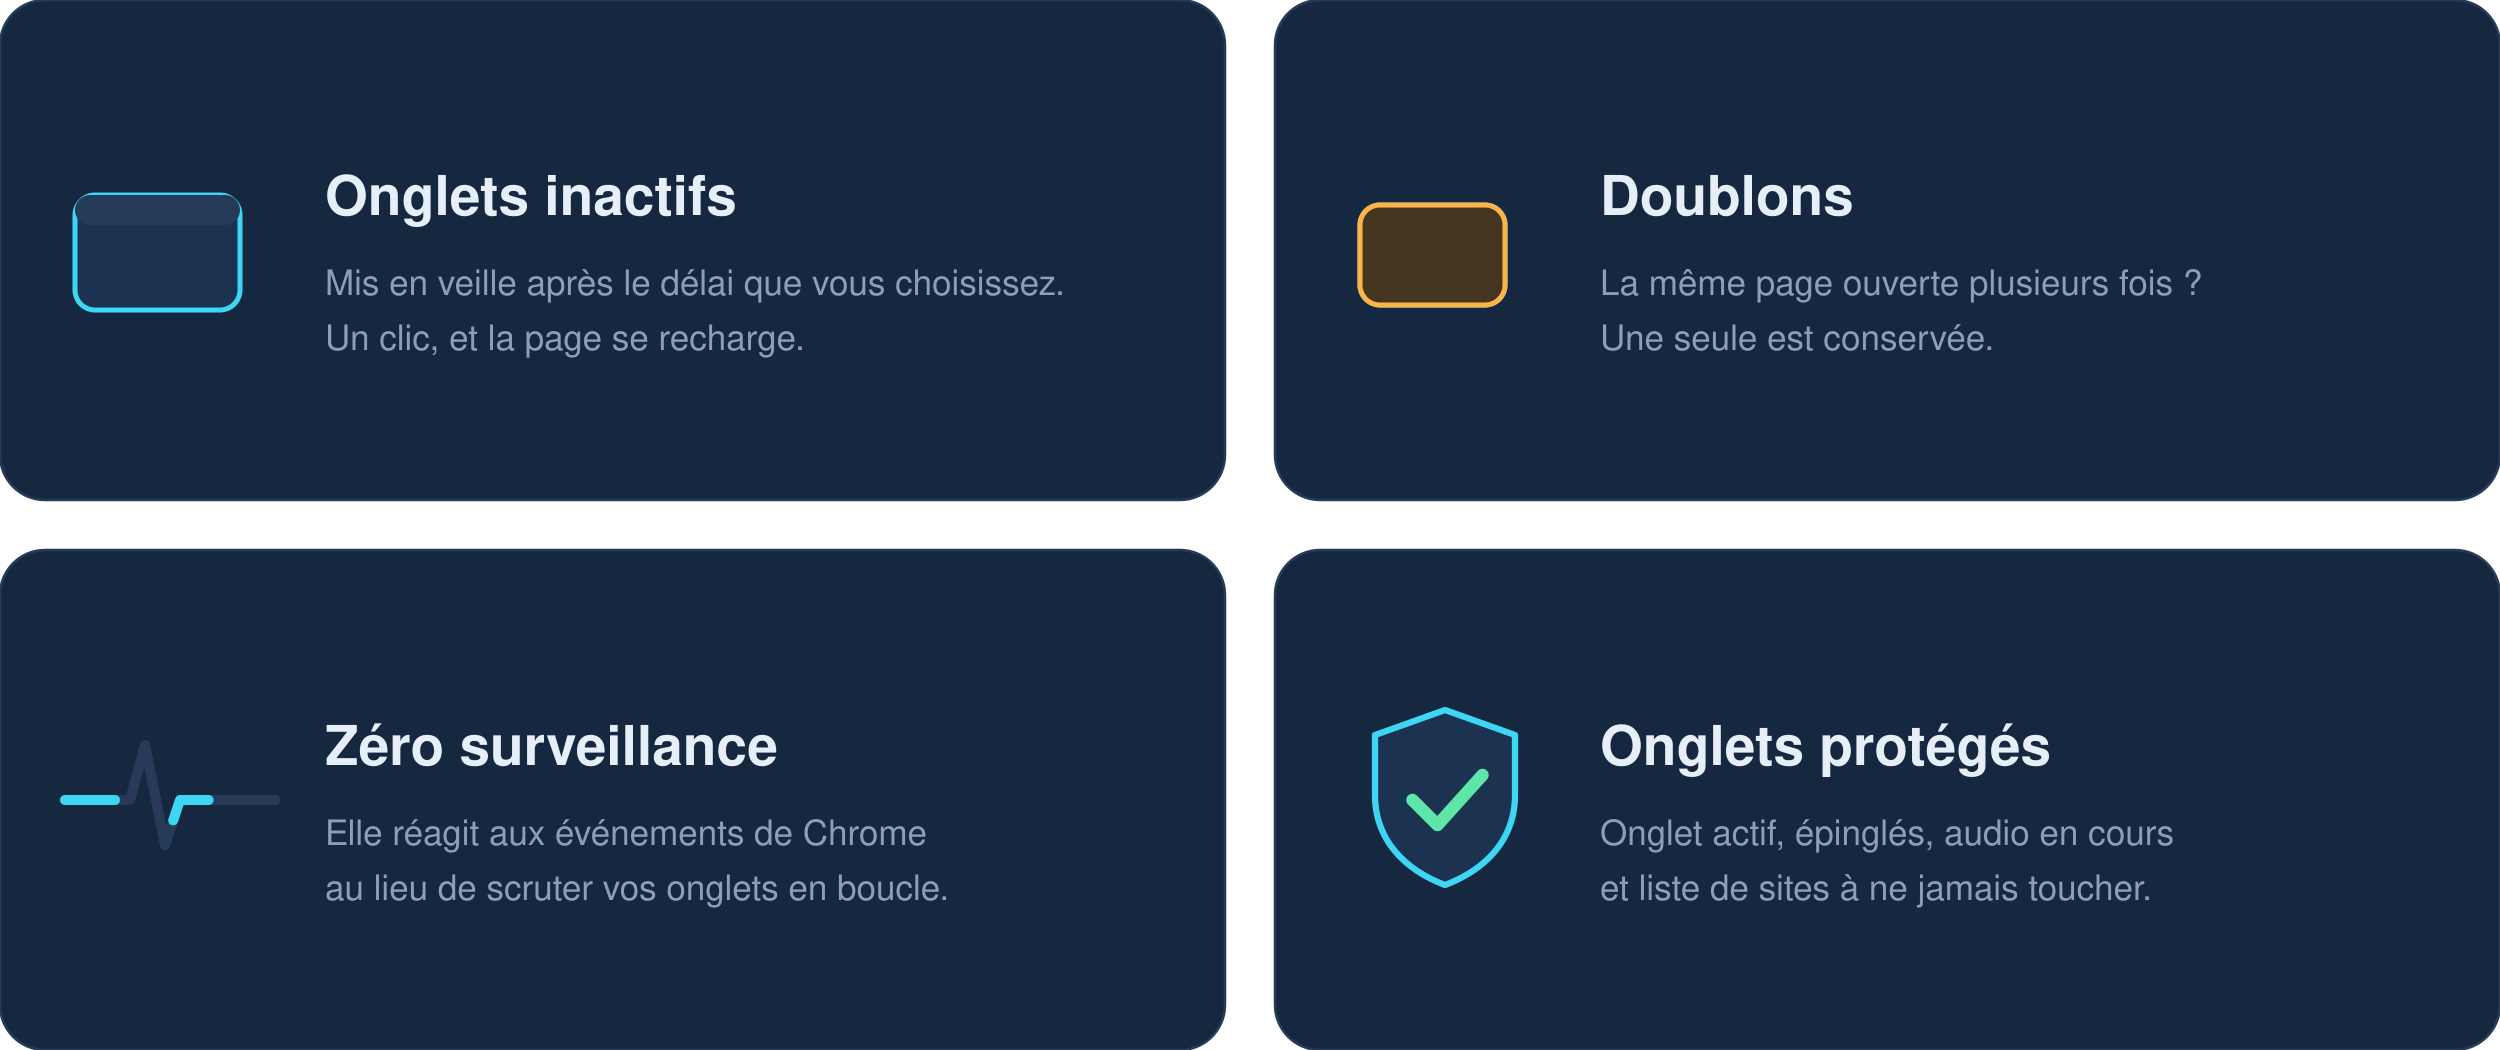
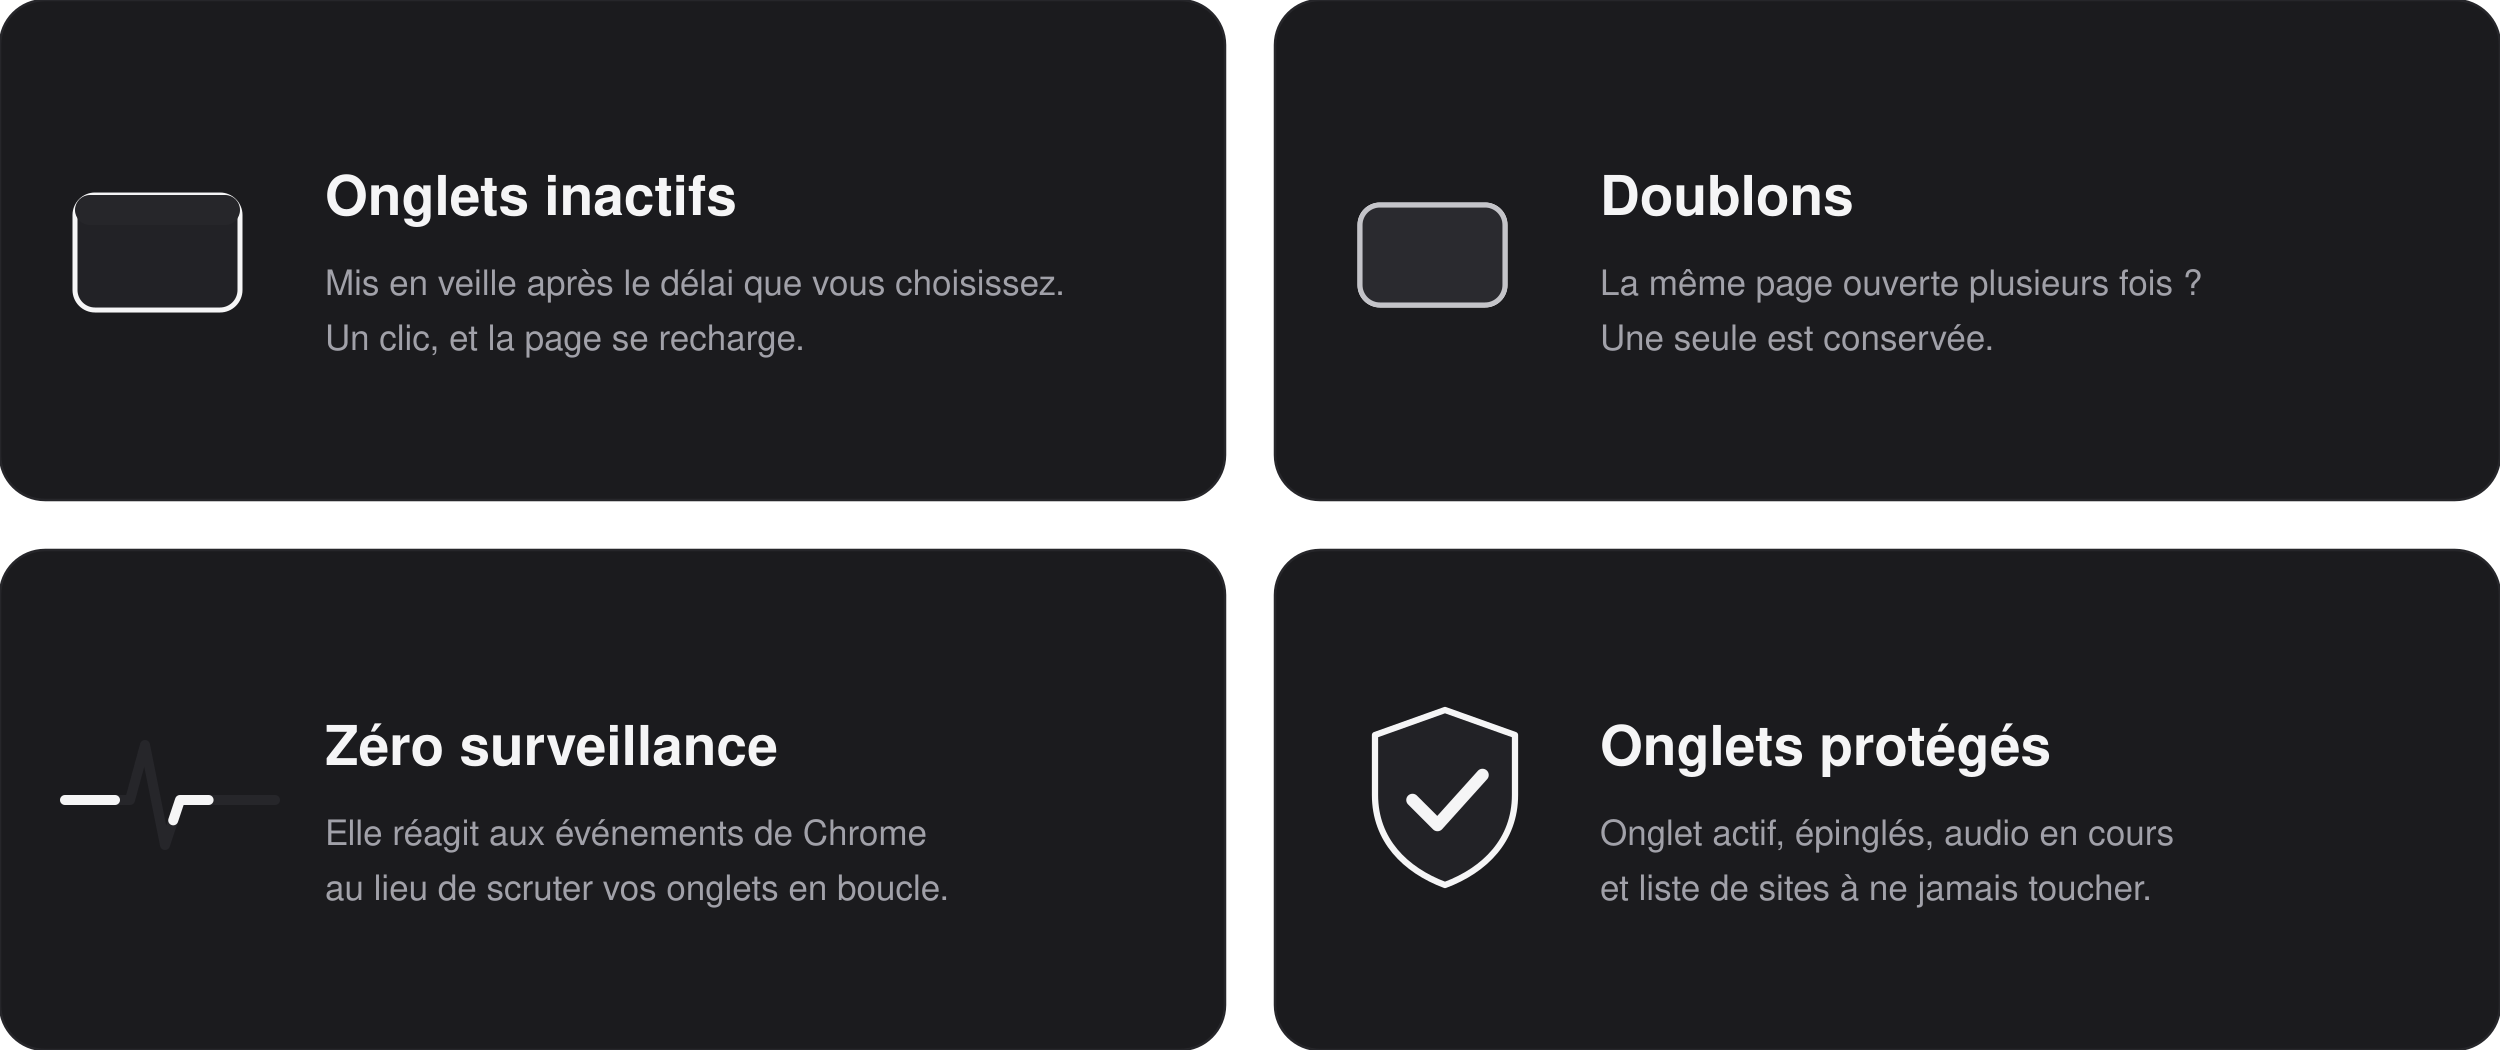
<svg xmlns="http://www.w3.org/2000/svg" viewBox="0 0 1000 420" width="1000" height="420" role="img" aria-labelledby="t d">
  <style>
text{font-family:"Segoe UI",system-ui,-apple-system,Helvetica,Arial,sans-serif}
.z{opacity:0;animation:zfloat 3s ease-out infinite}
.z2{animation-delay:.9s}
.z3{animation-delay:1.8s}
@keyframes zfloat{0%{opacity:0;transform:translate(0,10px)}25%{opacity:1}100%{opacity:0;transform:translate(12px,-22px)}}
.twin{animation:merge 4s ease-in-out infinite}
@keyframes merge{0%,15%{transform:translate(22px,12px);opacity:1}55%,85%{transform:translate(0,0);opacity:0}85.1%{transform:translate(22px,12px);opacity:0}100%{transform:translate(22px,12px);opacity:1}}
.pulse{animation:run 3s linear infinite}
@keyframes run{0%{stroke-dashoffset:20}100%{stroke-dashoffset:-100}}
.check{animation:draw 4s ease-in-out infinite}
@keyframes draw{0%,10%{stroke-dashoffset:100}40%,85%{stroke-dashoffset:0}100%{stroke-dashoffset:100}}
@media (prefers-reduced-motion:reduce){.z,.twin,.pulse,.check{animation:none}.z{opacity:.8}.check{stroke-dashoffset:0}}
</style>
  <g>
-     <rect x="0" y="0" width="490" height="200" rx="18" fill="#162840" stroke="#263B57" />
+     <rect x="0" y="0" width="490" height="200" rx="18" fill="#1B1B1E" stroke="#26262A" />
    <g transform="translate(0 0)">
-       <rect x="30" y="78" width="66" height="46" rx="8" fill="#1B3250" stroke="#3DD6F5" stroke-width="2" />
-       <rect x="30" y="78" width="66" height="12" rx="6" fill="#263B57" />
-       <text class="z z1" x="86" y="72" font-size="14" font-weight="700" fill="#3DD6F5">z</text>
-       <text class="z z2" x="86" y="72" font-size="18" font-weight="700" fill="#3DD6F5">z</text>
-       <text class="z z3" x="86" y="72" font-size="22" font-weight="700" fill="#3DD6F5">z</text>
+       <rect x="30" y="78" width="66" height="46" rx="8" fill="#222226" stroke="#F5F5F6" stroke-width="2" />
+       <rect x="30" y="78" width="66" height="12" rx="6" fill="#26262A" />
+       <text class="z z1" x="86" y="72" font-size="14" font-weight="700" fill="#F5F5F6">z</text>
+       <text class="z z2" x="86" y="72" font-size="18" font-weight="700" fill="#F5F5F6">z</text>
+       <text class="z z3" x="86" y="72" font-size="22" font-weight="700" fill="#F5F5F6">z</text>
    </g>
-     <text x="130" y="86" font-size="22" font-weight="700" fill="#E6EEF7">Onglets inactifs</text>
-     <text x="130" y="118" font-size="14" fill="#8AA0BA">Mis en veille après le délai que vous choisissez.</text>
-     <text x="130" y="140" font-size="14" fill="#8AA0BA">Un clic, et la page se recharge.</text>
+     <text x="130" y="86" font-size="22" font-weight="700" fill="#F5F5F6">Onglets inactifs</text>
+     <text x="130" y="118" font-size="14" fill="#A1A1A9">Mis en veille après le délai que vous choisissez.</text>
+     <text x="130" y="140" font-size="14" fill="#A1A1A9">Un clic, et la page se recharge.</text>
  </g>
  <g>
-     <rect x="510" y="0" width="490" height="200" rx="18" fill="#162840" stroke="#263B57" />
+     <rect x="510" y="0" width="490" height="200" rx="18" fill="#1B1B1E" stroke="#26262A" />
    <g transform="translate(510 0)">
-       <rect x="34" y="82" width="58" height="40" rx="8" fill="#1B3250" stroke="#3DD6F5" stroke-width="2" />
-       <rect class="twin" x="34" y="82" width="58" height="40" rx="8" fill="#4A3716" fill-opacity=".85" stroke="#FFB347" stroke-width="2" />
+       <rect x="34" y="82" width="58" height="40" rx="8" fill="#222226" stroke="#F5F5F6" stroke-width="2" />
+       <rect class="twin" x="34" y="82" width="58" height="40" rx="8" fill="#2C2C31" fill-opacity=".85" stroke="#C4C4C9" stroke-width="2" />
    </g>
-     <text x="640" y="86" font-size="22" font-weight="700" fill="#E6EEF7">Doublons</text>
-     <text x="640" y="118" font-size="14" fill="#8AA0BA">La même page ouverte plusieurs fois ?</text>
-     <text x="640" y="140" font-size="14" fill="#8AA0BA">Une seule est conservée.</text>
+     <text x="640" y="86" font-size="22" font-weight="700" fill="#F5F5F6">Doublons</text>
+     <text x="640" y="118" font-size="14" fill="#A1A1A9">La même page ouverte plusieurs fois ?</text>
+     <text x="640" y="140" font-size="14" fill="#A1A1A9">Une seule est conservée.</text>
  </g>
  <g>
-     <rect x="0" y="220" width="490" height="200" rx="18" fill="#162840" stroke="#263B57" />
+     <rect x="0" y="220" width="490" height="200" rx="18" fill="#1B1B1E" stroke="#26262A" />
    <g transform="translate(0 220)">
-       <path d="M26 100 H52 L58 78 L66 118 L72 100 H110" pathLength="100" fill="none" stroke="#263B57" stroke-width="4" stroke-linecap="round" stroke-linejoin="round" />
-       <path class="pulse" d="M26 100 H52 L58 78 L66 118 L72 100 H110" pathLength="100" fill="none" stroke="#3DD6F5" stroke-width="4" stroke-linecap="round" stroke-linejoin="round" stroke-dasharray="20 80" />
+       <path d="M26 100 H52 L58 78 L66 118 L72 100 H110" pathLength="100" fill="none" stroke="#26262A" stroke-width="4" stroke-linecap="round" stroke-linejoin="round" />
+       <path class="pulse" d="M26 100 H52 L58 78 L66 118 L72 100 H110" pathLength="100" fill="none" stroke="#F5F5F6" stroke-width="4" stroke-linecap="round" stroke-linejoin="round" stroke-dasharray="20 80" />
    </g>
-     <text x="130" y="306" font-size="22" font-weight="700" fill="#E6EEF7">Zéro surveillance</text>
-     <text x="130" y="338" font-size="14" fill="#8AA0BA">Elle réagit aux événements de Chrome</text>
-     <text x="130" y="360" font-size="14" fill="#8AA0BA">au lieu de scruter vos onglets en boucle.</text>
+     <text x="130" y="306" font-size="22" font-weight="700" fill="#F5F5F6">Zéro surveillance</text>
+     <text x="130" y="338" font-size="14" fill="#A1A1A9">Elle réagit aux événements de Chrome</text>
+     <text x="130" y="360" font-size="14" fill="#A1A1A9">au lieu de scruter vos onglets en boucle.</text>
  </g>
  <g>
-     <rect x="510" y="220" width="490" height="200" rx="18" fill="#162840" stroke="#263B57" />
+     <rect x="510" y="220" width="490" height="200" rx="18" fill="#1B1B1E" stroke="#26262A" />
    <g transform="translate(510 220)">
      <g transform="translate(28 60)">
-         <path d="M40 4 L68 14 V38 C68 56 56 68 40 74 C24 68 12 56 12 38 V14 Z" fill="#1B3250" stroke="#3DD6F5" stroke-width="2.5" stroke-linejoin="round" />
-         <path class="check" d="M27 40 L37 50 L55 30" pathLength="100" fill="none" stroke="#5EE6A8" stroke-width="5" stroke-linecap="round" stroke-linejoin="round" stroke-dasharray="100" />
+         <path d="M40 4 L68 14 V38 C68 56 56 68 40 74 C24 68 12 56 12 38 V14 Z" fill="#222226" stroke="#F5F5F6" stroke-width="2.5" stroke-linejoin="round" />
+         <path class="check" d="M27 40 L37 50 L55 30" pathLength="100" fill="none" stroke="#F5F5F6" stroke-width="5" stroke-linecap="round" stroke-linejoin="round" stroke-dasharray="100" />
      </g>
    </g>
-     <text x="640" y="306" font-size="22" font-weight="700" fill="#E6EEF7">Onglets protégés</text>
-     <text x="640" y="338" font-size="14" fill="#8AA0BA">Onglet actif, épinglés, audio en cours</text>
-     <text x="640" y="360" font-size="14" fill="#8AA0BA">et liste de sites à ne jamais toucher.</text>
+     <text x="640" y="306" font-size="22" font-weight="700" fill="#F5F5F6">Onglets protégés</text>
+     <text x="640" y="338" font-size="14" fill="#A1A1A9">Onglet actif, épinglés, audio en cours</text>
+     <text x="640" y="360" font-size="14" fill="#A1A1A9">et liste de sites à ne jamais toucher.</text>
  </g>
</svg>
